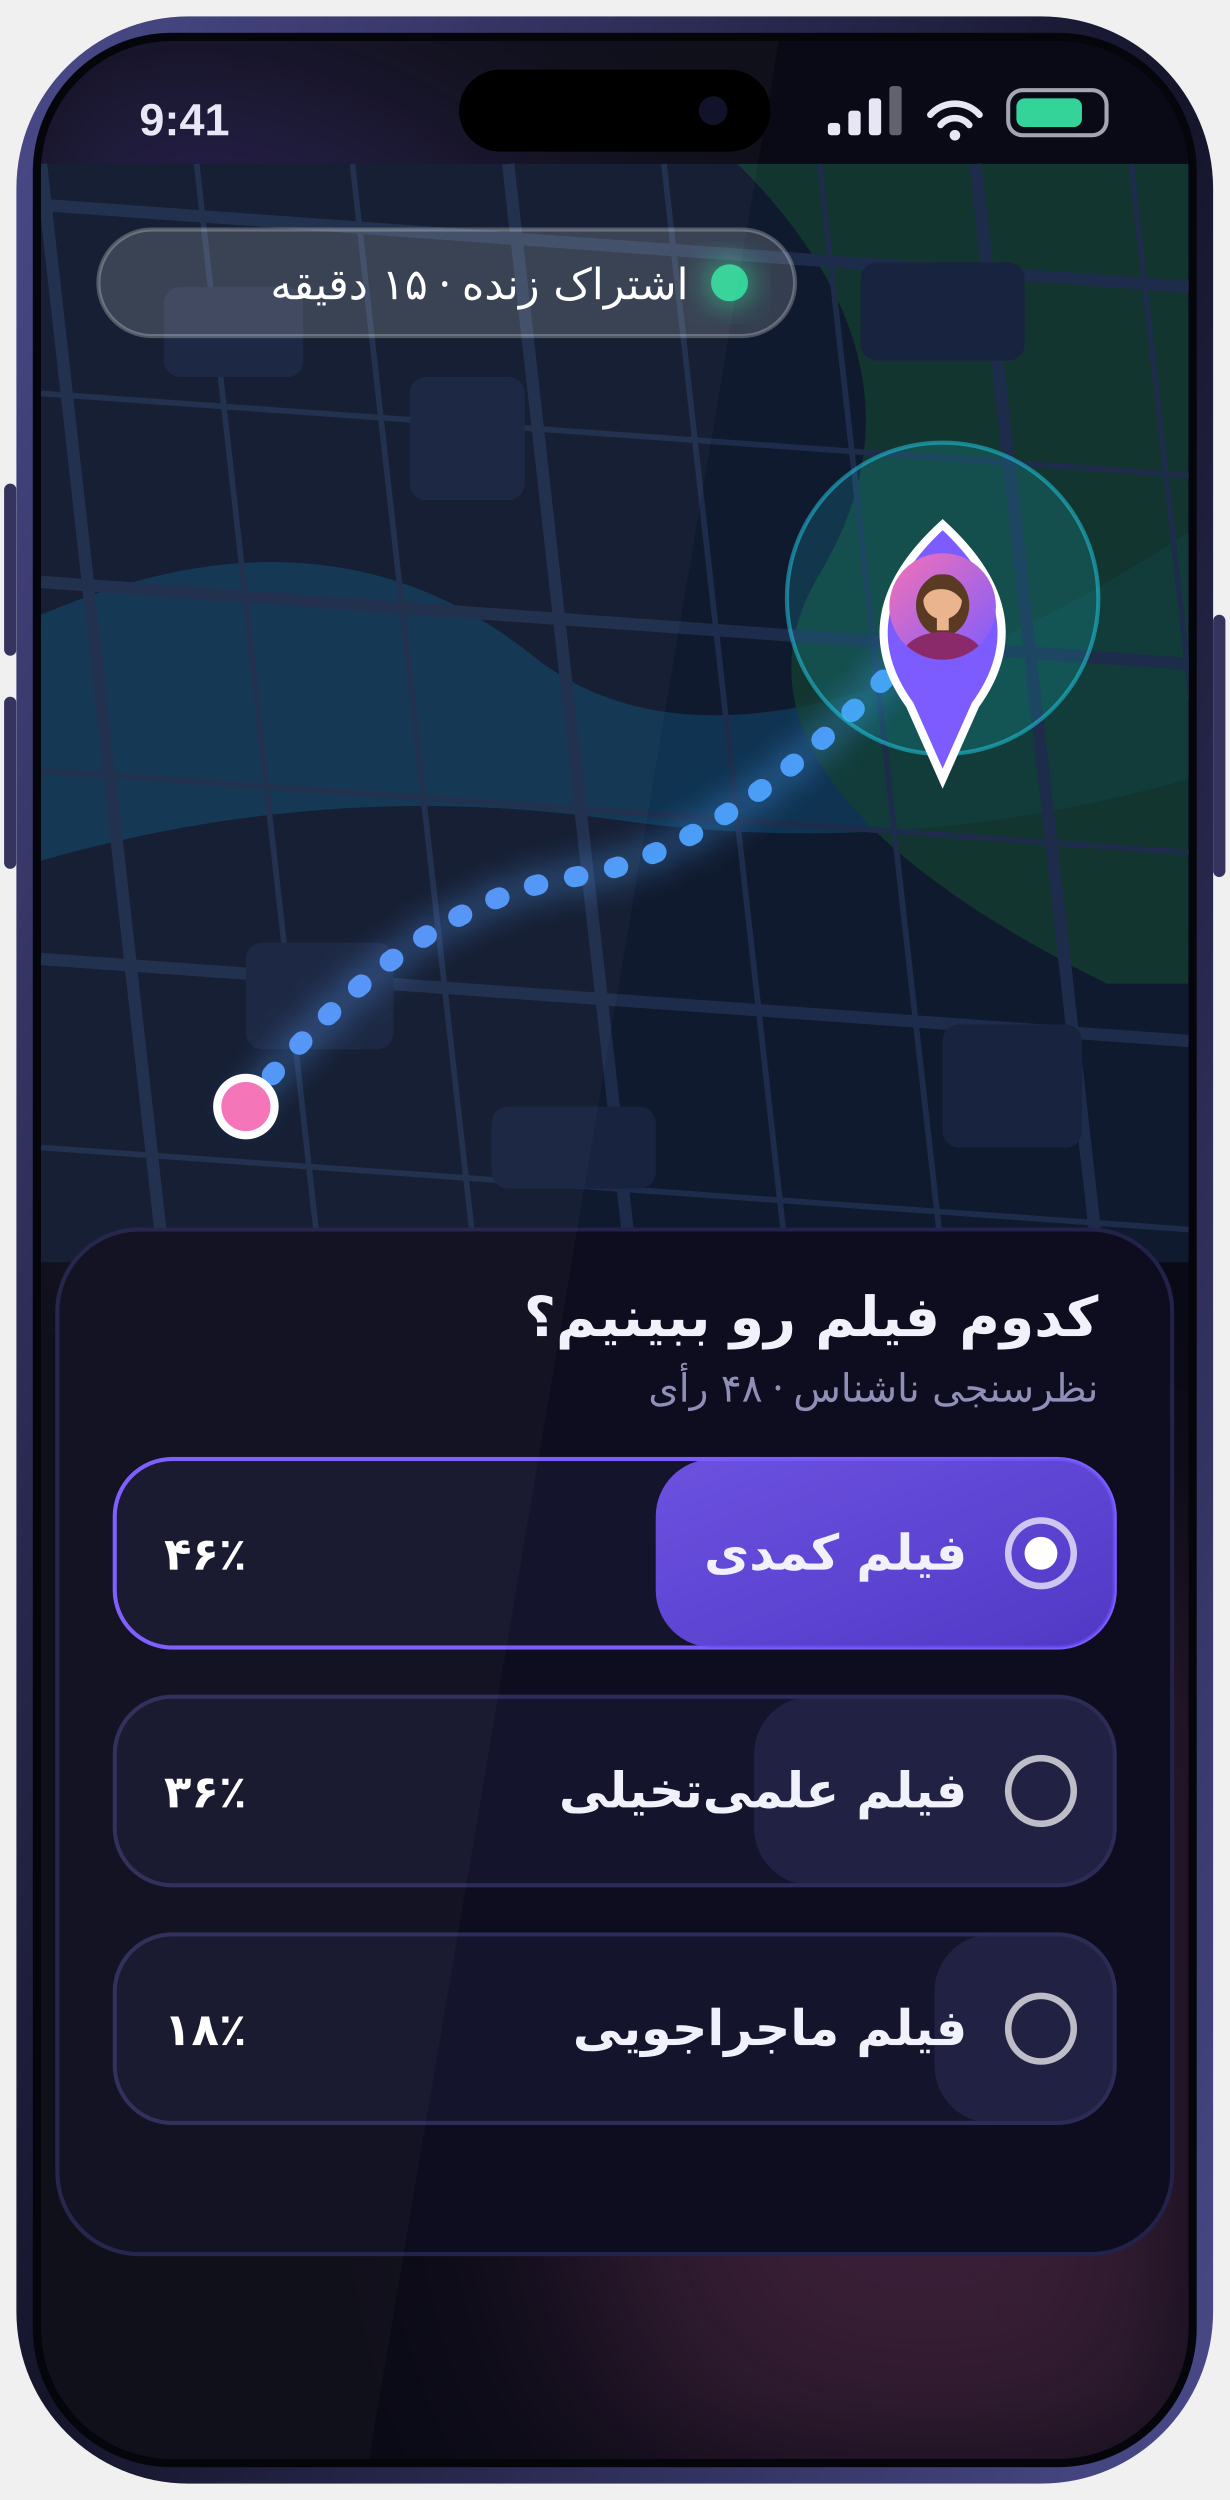
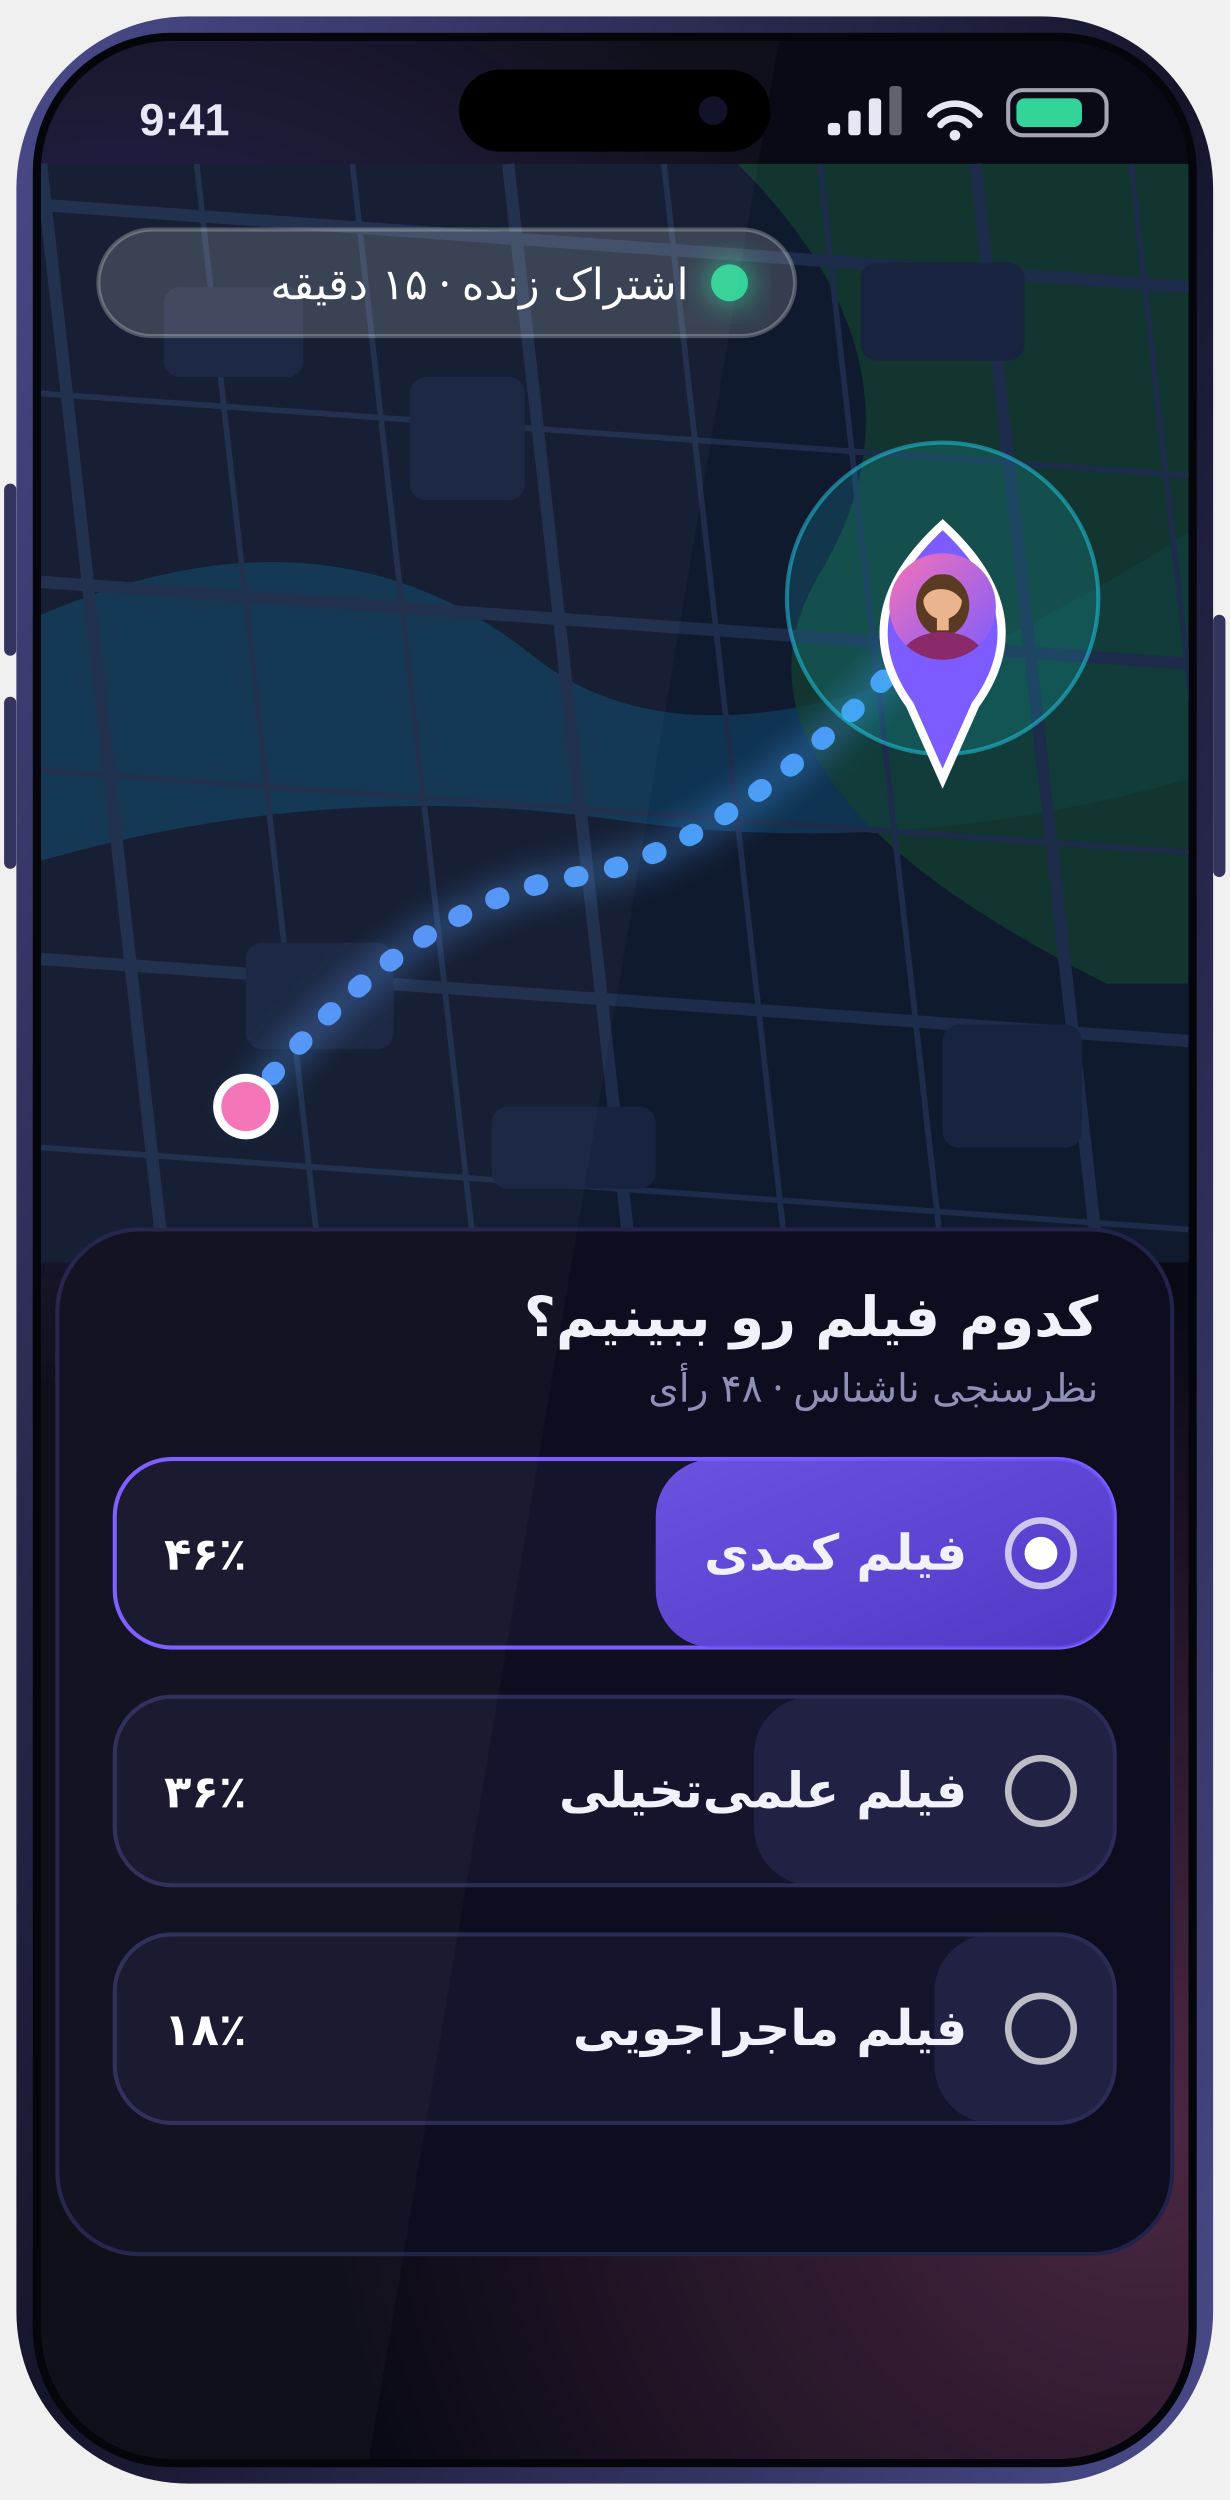
<svg xmlns="http://www.w3.org/2000/svg" viewBox="0 0 300 610" width="300" height="610" role="img">
  <defs>
    <linearGradient id="gp" x1="0" y1="0" x2="1" y2="1">
      <stop offset="0" stop-color="#7c5cff" />
      <stop offset="1" stop-color="#22d3ee" />
    </linearGradient>
    <linearGradient id="gk" x1="0" y1="0" x2="1" y2="1">
      <stop offset="0" stop-color="#7c5cff" />
      <stop offset="1" stop-color="#f472b6" />
    </linearGradient>
    <linearGradient id="gb" x1="0" y1="0" x2="1" y2="1">
      <stop offset="0" stop-color="#7c5cff" />
      <stop offset="1" stop-color="#5b3fe0" />
    </linearGradient>
    <linearGradient id="ga" x1="0" y1="0" x2="1" y2="1">
      <stop offset="0" stop-color="#f59e0b" />
      <stop offset="1" stop-color="#ef4444" />
    </linearGradient>
    <radialGradient id="go" cx=".4" cy=".7" r=".8">
      <stop offset="0" stop-color="#fff" />
      <stop offset=".35" stop-color="#f472b6" />
      <stop offset=".75" stop-color="#7c5cff" />
      <stop offset="1" stop-color="#3b2a99" />
    </radialGradient>
    <linearGradient id="fr" x1="0" y1="0" x2="1" y2="1">
      <stop offset="0" stop-color="#4a4a8a" />
      <stop offset=".5" stop-color="#14142a" />
      <stop offset="1" stop-color="#4a4a8a" />
    </linearGradient>
    <linearGradient id="sky" x1="0" y1="0" x2="0" y2="1">
      <stop offset="0" stop-color="#12063a" />
      <stop offset=".4" stop-color="#4b1d8f" />
      <stop offset=".72" stop-color="#e0489a" />
      <stop offset="1" stop-color="#f59e0b" />
    </linearGradient>
    <linearGradient id="wat" x1="0" y1="0" x2="0" y2="1">
      <stop offset="0" stop-color="#7c3aed" stop-opacity=".7" />
      <stop offset="1" stop-color="#0b0626" />
    </linearGradient>
    <filter id="bl" x="-60%" y="-60%" width="220%" height="220%">
      <feGaussianBlur stdDeviation="28" />
    </filter>
    <filter id="gl2" x="-60%" y="-60%" width="220%" height="220%">
      <feGaussianBlur stdDeviation="4" result="b" />
      <feMerge>
        <feMergeNode in="b" />
        <feMergeNode in="SourceGraphic" />
      </feMerge>
    </filter>
    <linearGradient id="av0" x1="0" y1="0" x2="1" y2="1">
      <stop offset="0" stop-color="#7c5cff" />
      <stop offset="1" stop-color="#22d3ee" />
    </linearGradient>
    <linearGradient id="av1" x1="0" y1="0" x2="1" y2="1">
      <stop offset="0" stop-color="#f472b6" />
      <stop offset="1" stop-color="#7c5cff" />
    </linearGradient>
    <linearGradient id="av2" x1="0" y1="0" x2="1" y2="1">
      <stop offset="0" stop-color="#22d3ee" />
      <stop offset="1" stop-color="#34d399" />
    </linearGradient>
    <linearGradient id="av3" x1="0" y1="0" x2="1" y2="1">
      <stop offset="0" stop-color="#f59e0b" />
      <stop offset="1" stop-color="#ef4444" />
    </linearGradient>
    <linearGradient id="av4" x1="0" y1="0" x2="1" y2="1">
      <stop offset="0" stop-color="#a78bfa" />
      <stop offset="1" stop-color="#f472b6" />
    </linearGradient>
    <linearGradient id="av5" x1="0" y1="0" x2="1" y2="1">
      <stop offset="0" stop-color="#34d399" />
      <stop offset="1" stop-color="#22d3ee" />
    </linearGradient>
+     <radialGradient id="gla">
+       <stop offset="0" stop-color="#7c5cff" stop-opacity=".34" />
+       <stop offset="1" stop-color="#7c5cff" stop-opacity="0" />
+     </radialGradient>
+     <radialGradient id="glb">
+       <stop offset="0" stop-color="#f472b6" stop-opacity=".28" />
+       <stop offset="1" stop-color="#f472b6" stop-opacity="0" />
+     </radialGradient>
    <clipPath id="scr">
      <rect x="10" y="10" width="280" height="590" rx="32" />
    </clipPath>
  </defs>
  <rect x="4" y="4" width="292" height="602" rx="42" fill="url(#fr)" />
  <rect x="1" y="118" width="3" height="42" rx="1.5" fill="#34345e" />
  <rect x="1" y="170" width="3" height="42" rx="1.5" fill="#34345e" />
  <rect x="296" y="150" width="3" height="64" rx="1.5" fill="#34345e" />
  <rect x="8" y="8" width="284" height="594" rx="34" fill="#05050c" />
  <g clip-path="url(#scr)">
    <rect x="10" y="10" width="280" height="590" fill="#0a0a16" />
-     <circle cx="30" cy="150" r="130" fill="#7c5cff" opacity=".24" filter="url(#bl)" />
-     <circle cx="280" cy="520" r="140" fill="#f472b6" opacity=".2" filter="url(#bl)" />
+     <circle cx="30" cy="150" r="190" fill="url(#gla)" />
+     <circle cx="280" cy="520" r="200" fill="url(#glb)" />
    <text x="34" y="33" font-size="11" font-weight="700" fill="#e6e6f5" font-family="Arial">9:41</text>
    <rect x="202" y="30" width="3" height="3" rx=".8" fill="#e6e6f5" />
    <rect x="207" y="27" width="3" height="6" rx=".8" fill="#e6e6f5" />
    <rect x="212" y="24" width="3" height="9" rx=".8" fill="#e6e6f5" />
    <rect x="217" y="21" width="3" height="12" rx=".8" fill="#e6e6f5" opacity=".4" />
    <path d="M227 28a8 8 0 0 1 12 0M229.5 30.5a4.5 4.5 0 0 1 7 0" stroke="#e6e6f5" stroke-width="1.6" fill="none" stroke-linecap="round" />
    <circle cx="233" cy="33" r="1.3" fill="#e6e6f5" />
    <rect x="246" y="22" width="24" height="11" rx="3.5" fill="none" stroke="#e6e6f5" opacity=".7" />
    <rect x="248" y="24" width="16" height="7" rx="2" fill="#34d399" />
    <rect x="10" y="40" width="280" height="268" fill="#101a2e" />
    <path d="M10 150 Q80 120 130 160 T290 130 V190 Q220 210 150 200 T10 210z" fill="#0f3a5a" opacity=".8" />
    <path d="M180 40 Q230 90 200 140 T270 240 L290 240 V40z" fill="#12402f" opacity=".7" />
    <line x1="10" y1="40" x2="40" y2="308" stroke="#1d2c4a" stroke-width="3" />
    <line x1="48" y1="40" x2="78" y2="308" stroke="#1d2c4a" stroke-width="1.4" />
    <line x1="86" y1="40" x2="116" y2="308" stroke="#1d2c4a" stroke-width="1.4" />
    <line x1="124" y1="40" x2="154" y2="308" stroke="#1d2c4a" stroke-width="3" />
    <line x1="162" y1="40" x2="192" y2="308" stroke="#1d2c4a" stroke-width="1.4" />
    <line x1="200" y1="40" x2="230" y2="308" stroke="#1d2c4a" stroke-width="1.4" />
    <line x1="238" y1="40" x2="268" y2="308" stroke="#1d2c4a" stroke-width="3" />
    <line x1="276" y1="40" x2="306" y2="308" stroke="#1d2c4a" stroke-width="1.4" />
    <line x1="314" y1="40" x2="344" y2="308" stroke="#1d2c4a" stroke-width="1.4" />
    <line x1="10" y1="50" x2="290" y2="70" stroke="#1d2c4a" stroke-width="3" />
    <line x1="10" y1="96" x2="290" y2="116" stroke="#1d2c4a" stroke-width="1.4" />
    <line x1="10" y1="142" x2="290" y2="162" stroke="#1d2c4a" stroke-width="3" />
    <line x1="10" y1="188" x2="290" y2="208" stroke="#1d2c4a" stroke-width="1.4" />
    <line x1="10" y1="234" x2="290" y2="254" stroke="#1d2c4a" stroke-width="3" />
    <line x1="10" y1="280" x2="290" y2="300" stroke="#1d2c4a" stroke-width="1.4" />
    <rect x="40" y="70" width="34" height="22" rx="4" fill="#18243f" />
    <rect x="100" y="92" width="28" height="30" rx="4" fill="#18243f" />
    <rect x="210" y="64" width="40" height="24" rx="4" fill="#18243f" />
    <rect x="60" y="230" width="36" height="26" rx="4" fill="#18243f" />
    <rect x="230" y="250" width="34" height="30" rx="4" fill="#18243f" />
    <rect x="120" y="270" width="40" height="20" rx="4" fill="#18243f" />
    <path d="M60 270 Q100 220 140 214 T230 150" fill="none" stroke="url(#gp)" stroke-width="5" stroke-linecap="round" stroke-dasharray="1 9" filter="url(#gl2)" />
    <circle cx="230" cy="146" r="38" fill="#22d3ee" opacity=".16" />
    <circle cx="230" cy="146" r="38" fill="none" stroke="#22d3ee" stroke-opacity=".5" />
    <circle cx="60" cy="270" r="7" fill="#f472b6" stroke="#fff" stroke-width="2" />
    <path d="M230 190 L222 172 Q206 150 230 128 Q254 150 238 172z" fill="#7c5cff" stroke="#fff" stroke-width="2" />
    <clipPath id="u1">
      <circle cx="230" cy="148" r="13" />
    </clipPath>
    <circle cx="230" cy="148" r="13" fill="url(#av1)" />
    <g clip-path="url(#u1)">
      <ellipse cx="230" cy="147.7" rx="6.5" ry="7.5" fill="#5b3a24" />
      <ellipse cx="230" cy="160.7" rx="10.1" ry="6.5" fill="#8a2a6a" />
      <rect x="228.6" y="150.6" width="2.9" height="3.2" fill="#e9b48e" />
      <circle cx="230" cy="146.4" r="4.7" fill="#e9b48e" />
      <path d="M225.1 146.7 Q225.3 139.7 230 140.2 Q234.7 139.7 234.9 146.7 Q232.6 143.3 228.7 143.8 Q226.1 144.1 225.1 146.7z" fill="#5b3a24" />
    </g>
    <rect x="24" y="56" width="170" height="26" rx="13" fill="#fff" fill-opacity="0.16" stroke="#fff" stroke-opacity="0.25" />
    <circle cx="178" cy="69" r="4.5" fill="#34d399" filter="url(#gl2)" />
    <text x="168" y="73" font-size="10.5" fill="#fff" text-anchor="start" direction="rtl" font-weight="400" font-family="Tahoma,'Segoe UI',Vazirmatn,sans-serif" opacity="1">اشتراک زنده · ۱۵ دقیقه</text>
    <g transform="translate(266 70) scale(0.0)" fill="none" stroke="#fff" stroke-width="1.8" stroke-linecap="round" stroke-linejoin="round">
      <path d="M-6 0H6M1 -5L6 0L1 5" />
    </g>
    <rect x="10" y="296" width="280" height="14" fill="url(#gp)" opacity="0" />
    <rect x="14" y="300" width="272" height="250" rx="20" fill="#0d0d1f" stroke="#22224a" />
    <text x="268" y="326" font-size="13.5" fill="#f1f1fb" text-anchor="start" direction="rtl" font-weight="800" font-family="Tahoma,'Segoe UI',Vazirmatn,sans-serif" opacity="1">کدوم فیلم رو ببینیم؟</text>
    <text x="268" y="342" font-size="9.5" fill="#8f8fb8" text-anchor="start" direction="rtl" font-weight="400" font-family="Tahoma,'Segoe UI',Vazirmatn,sans-serif" opacity="1">نظرسنجی ناشناس · ۴۸ رأی</text>
    <rect x="28" y="356" width="244" height="46" rx="14" fill="#14142c" stroke="#7c5cff" />
    <rect x="160" y="356" width="112" height="46" rx="14" fill="url(#gb)" opacity="0.85" />
    <circle cx="254" cy="379" r="8" fill="none" stroke="#fff" stroke-opacity=".7" stroke-width="1.6" />
    <circle cx="254" cy="379" r="4" fill="#fff" />
    <text x="236" y="383" font-size="12" fill="#f1f1fb" text-anchor="start" direction="rtl" font-weight="600" font-family="Tahoma,'Segoe UI',Vazirmatn,sans-serif" opacity="1">فیلم کمدی</text>
    <text x="40" y="383" font-size="11" fill="#fff" text-anchor="end" direction="rtl" font-weight="700" font-family="Tahoma,'Segoe UI',Vazirmatn,sans-serif" opacity="1">۴۶٪</text>
    <rect x="28" y="414" width="244" height="46" rx="14" fill="#14142c" stroke="#2c2c58" />
    <rect x="184" y="414" width="88" height="46" rx="14" fill="#2a2a52" opacity="0.6" />
    <circle cx="254" cy="437" r="8" fill="none" stroke="#fff" stroke-opacity=".7" stroke-width="1.6" />
    <text x="236" y="441" font-size="12" fill="#f1f1fb" text-anchor="start" direction="rtl" font-weight="600" font-family="Tahoma,'Segoe UI',Vazirmatn,sans-serif" opacity="1">فیلم علمی‌تخیلی</text>
    <text x="40" y="441" font-size="11" fill="#fff" text-anchor="end" direction="rtl" font-weight="700" font-family="Tahoma,'Segoe UI',Vazirmatn,sans-serif" opacity="1">۳۶٪</text>
    <rect x="28" y="472" width="244" height="46" rx="14" fill="#14142c" stroke="#2c2c58" />
    <rect x="228" y="472" width="44" height="46" rx="14" fill="#2a2a52" opacity="0.6" />
    <circle cx="254" cy="495" r="8" fill="none" stroke="#fff" stroke-opacity=".7" stroke-width="1.6" />
    <text x="236" y="499" font-size="12" fill="#f1f1fb" text-anchor="start" direction="rtl" font-weight="600" font-family="Tahoma,'Segoe UI',Vazirmatn,sans-serif" opacity="1">فیلم ماجراجویی</text>
    <text x="40" y="499" font-size="11" fill="#fff" text-anchor="end" direction="rtl" font-weight="700" font-family="Tahoma,'Segoe UI',Vazirmatn,sans-serif" opacity="1">۱۸٪</text>
    <path d="M10 10H190L90 600H10z" fill="#fff" opacity=".025" />
  </g>
  <rect x="112" y="17" width="76" height="20" rx="10" fill="#000" />
  <circle cx="174" cy="27" r="3.5" fill="#12122a" />
</svg>
